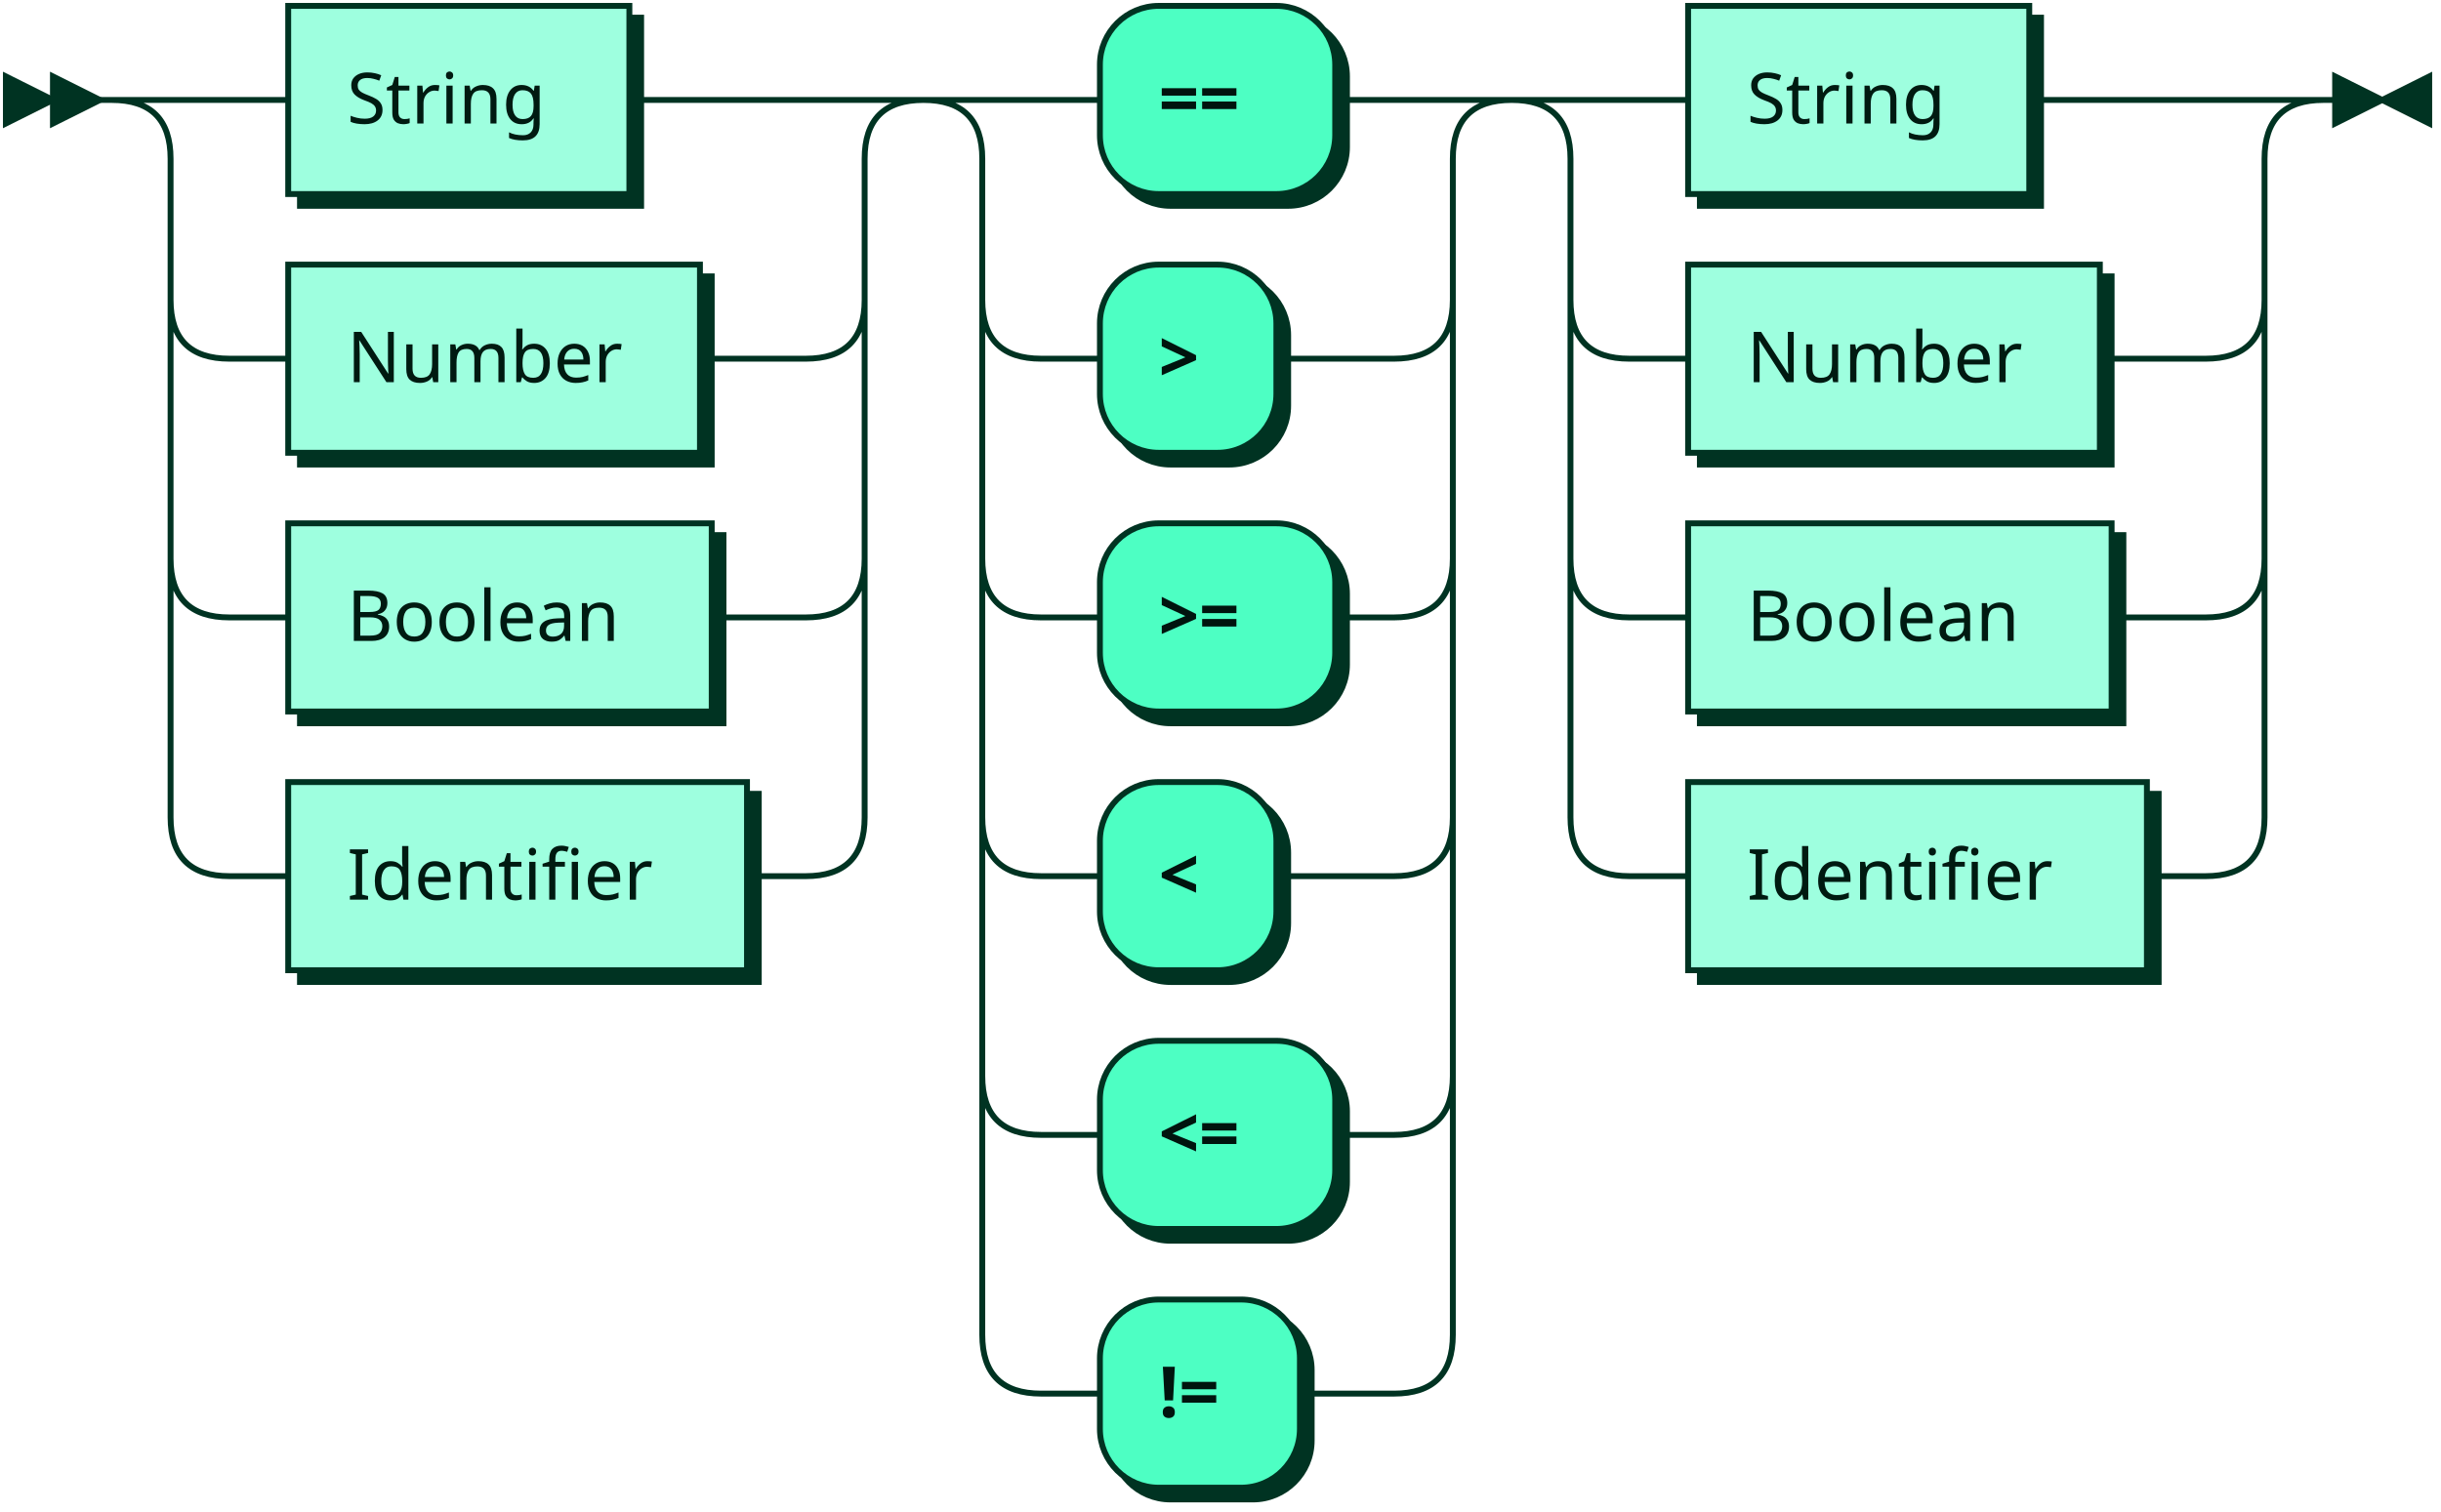
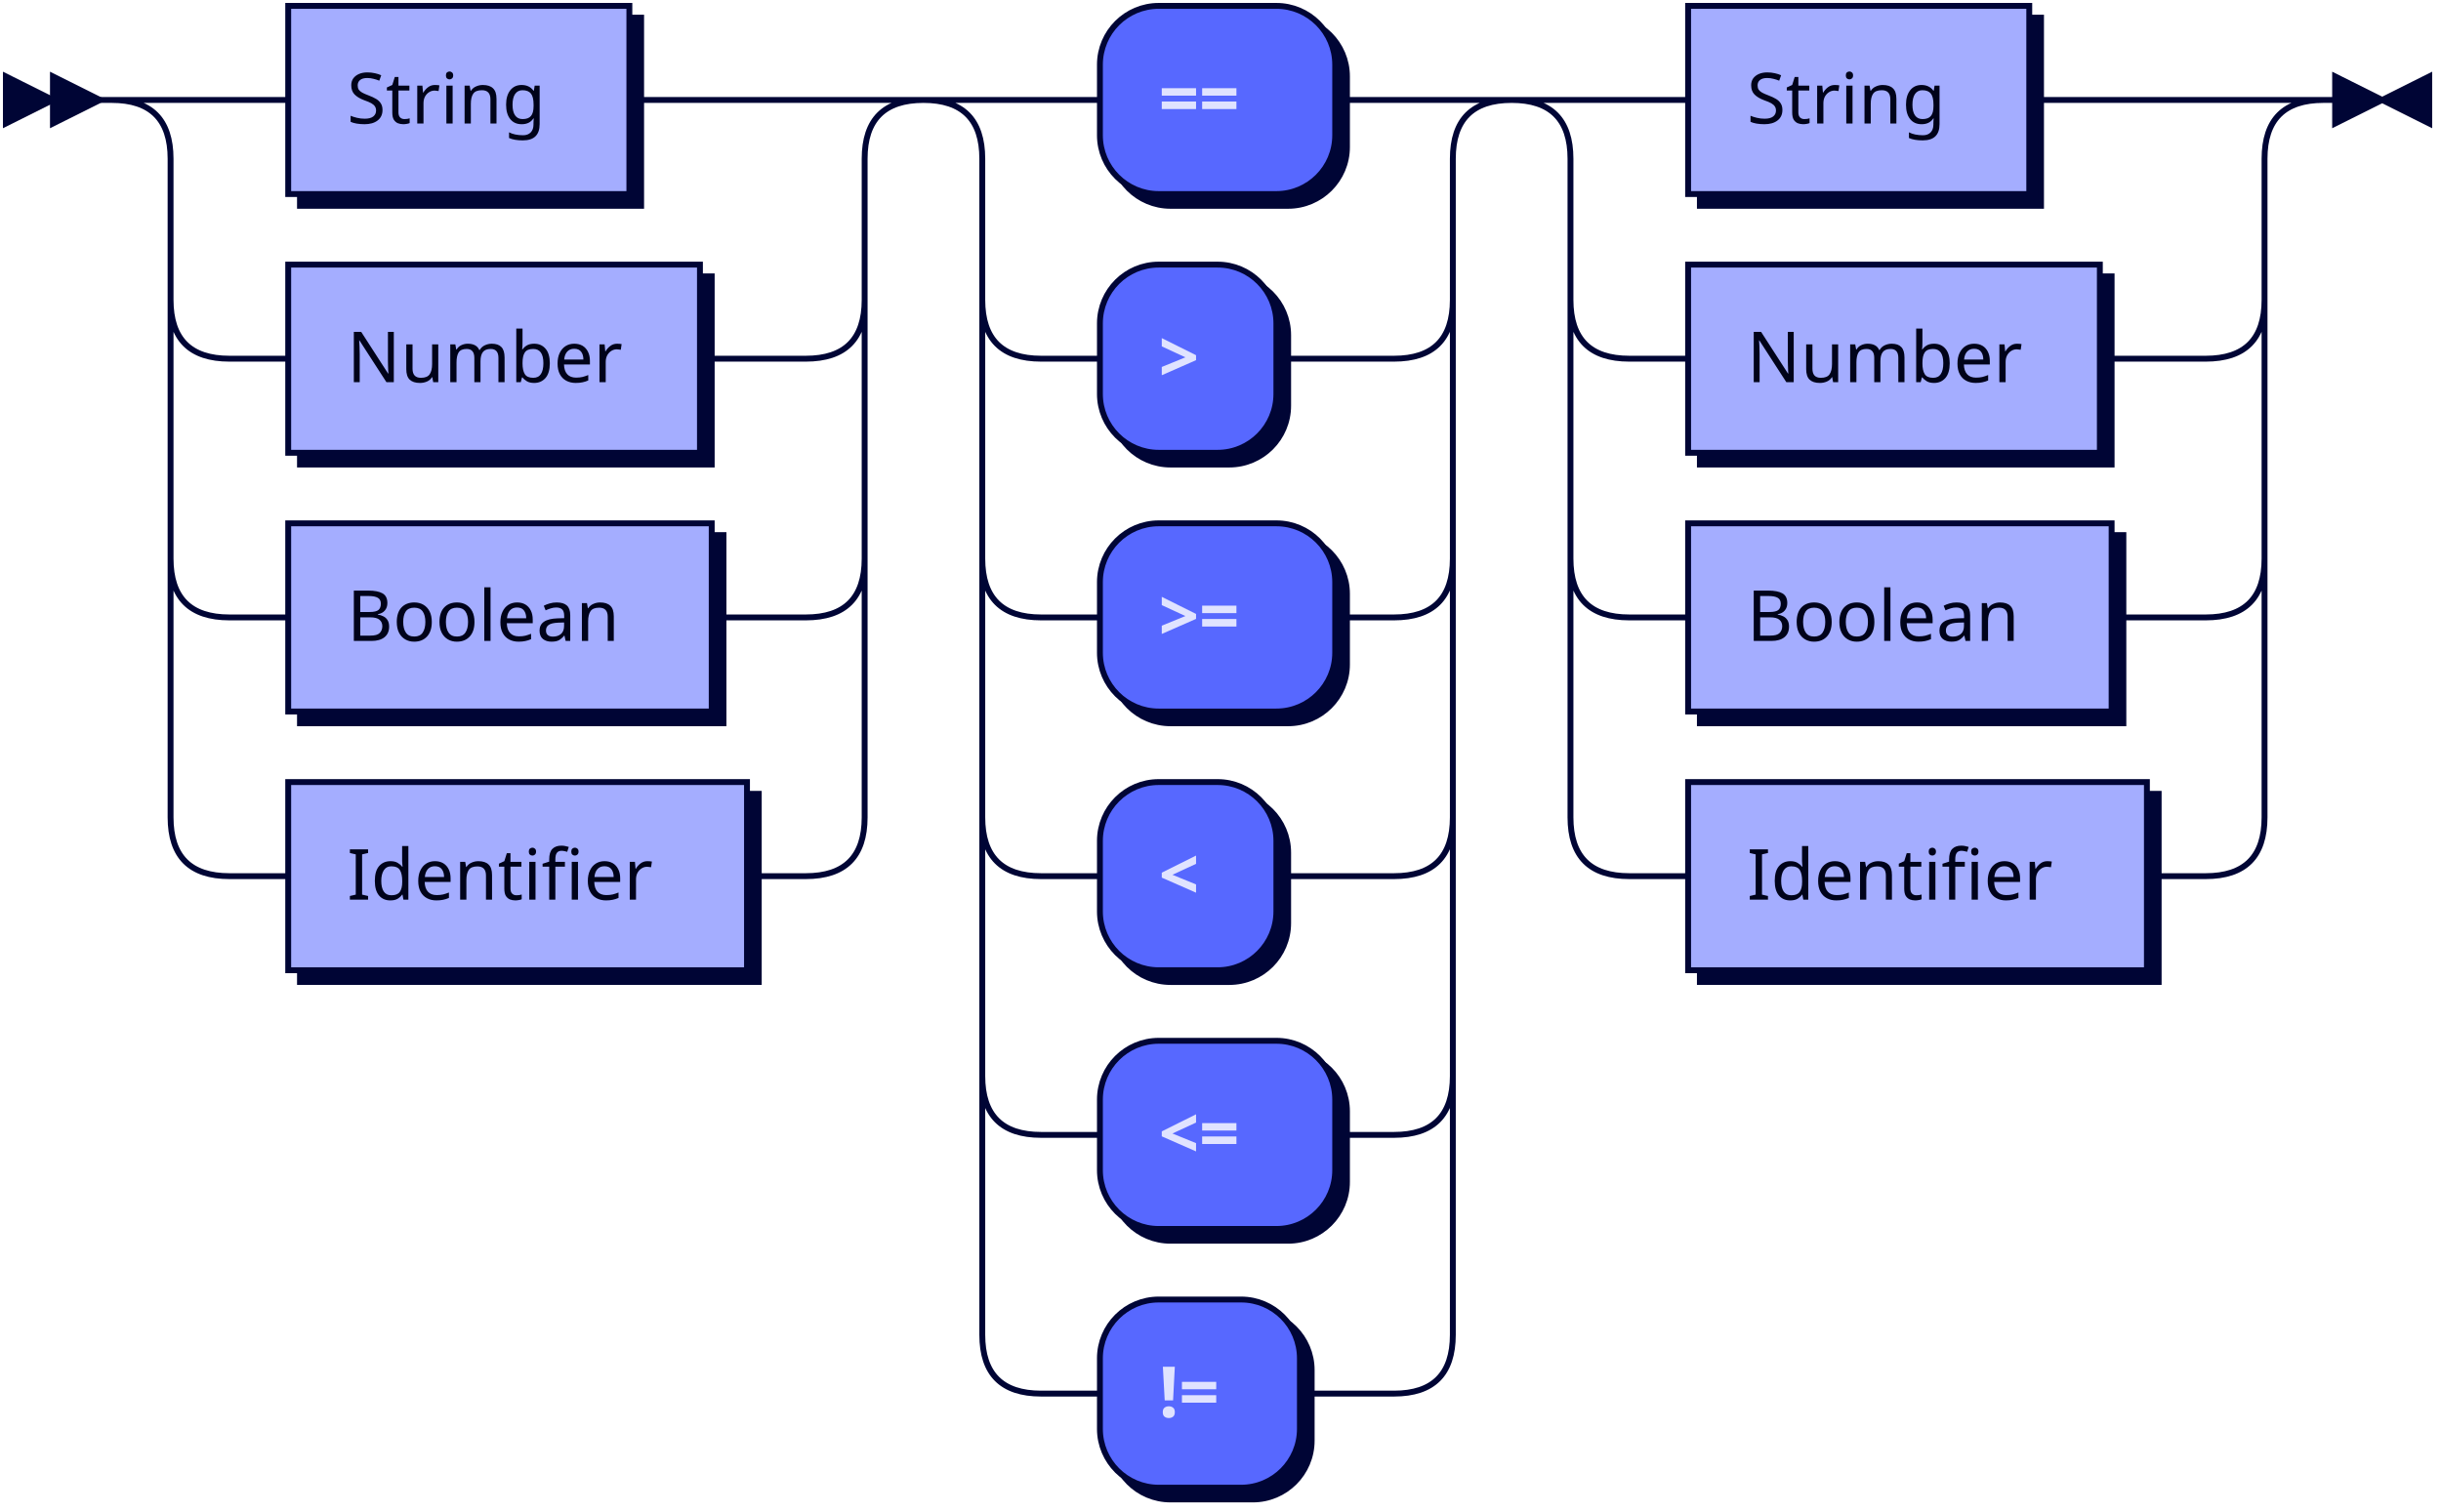
<svg xmlns="http://www.w3.org/2000/svg" xmlns:xlink="http://www.w3.org/1999/xlink" width="415" height="257">
  <defs>
    <style type="text/css">
    @namespace "http://www.w3.org/2000/svg";
-     .line                 {fill: none; stroke: #003322; stroke-width: 1;}
-     .bold-line            {stroke: #00140E; shape-rendering: crispEdges; stroke-width: 2;}
-     .thin-line            {stroke: #001F14; shape-rendering: crispEdges}
-     .filled               {fill: #003322; stroke: none;}
+     .line                 {fill: none; stroke: #000535; stroke-width: 1;}
+     .bold-line            {stroke: #E0E3FF; shape-rendering: crispEdges; stroke-width: 2;}
+     .thin-line            {stroke: #00031F; shape-rendering: crispEdges}
+     .filled               {fill: #000535; stroke: none;}
    text.terminal         {font-family: Verdana, Sans-serif;
                            font-size: 12px;
-                             fill: #00140E;
+                             fill: #E0E3FF;
                            font-weight: bold;
                          }
    text.nonterminal      {font-family: Verdana, Sans-serif;
                            font-size: 12px;
-                             fill: #001A11;
+                             fill: #00031A;
                            font-weight: normal;
                          }
    text.regexp           {font-family: Verdana, Sans-serif;
                            font-size: 12px;
-                             fill: #001F14;
+                             fill: #00031F;
                            font-weight: normal;
                          }
-     rect, circle, polygon {fill: #003322; stroke: #003322;}
-     rect.terminal         {fill: #4DFFC3; stroke: #003322; stroke-width: 1;}
-     rect.nonterminal      {fill: #9EFFDF; stroke: #003322; stroke-width: 1;}
+     rect, circle, polygon {fill: #000535; stroke: #000535;}
+     rect.terminal         {fill: #5768FF; stroke: #000535; stroke-width: 1;}
+     rect.nonterminal      {fill: #A4ADFF; stroke: #000535; stroke-width: 1;}
    rect.text             {fill: none; stroke: none;}
-     polygon.regexp        {fill: #C7FFEC; stroke: #003322; stroke-width: 1;}
+     polygon.regexp        {fill: #CACFFF; stroke: #000535; stroke-width: 1;}
  </style>
  </defs>
  <polygon points="9 17 1 13 1 21" />
  <polygon points="17 17 9 13 9 21" />
  <a xlink:href="#String" xlink:title="String">
    <rect x="51" y="3" width="58" height="32" />
    <rect x="49" y="1" width="58" height="32" class="nonterminal" />
    <text class="nonterminal" x="59" y="21">String</text>
  </a>
  <a xlink:href="#Number" xlink:title="Number">
    <rect x="51" y="47" width="70" height="32" />
    <rect x="49" y="45" width="70" height="32" class="nonterminal" />
    <text class="nonterminal" x="59" y="65">Number</text>
  </a>
  <a xlink:href="#Boolean" xlink:title="Boolean">
    <rect x="51" y="91" width="72" height="32" />
    <rect x="49" y="89" width="72" height="32" class="nonterminal" />
    <text class="nonterminal" x="59" y="109">Boolean</text>
  </a>
  <a xlink:href="#Identifier" xlink:title="Identifier">
    <rect x="51" y="135" width="78" height="32" />
    <rect x="49" y="133" width="78" height="32" class="nonterminal" />
    <text class="nonterminal" x="59" y="153">Identifier</text>
  </a>
  <rect x="189" y="3" width="40" height="32" rx="10" />
  <rect x="187" y="1" width="40" height="32" class="terminal" rx="10" />
  <text class="terminal" x="197" y="21">==</text>
  <rect x="189" y="47" width="30" height="32" rx="10" />
  <rect x="187" y="45" width="30" height="32" class="terminal" rx="10" />
  <text class="terminal" x="197" y="65">&gt;</text>
  <rect x="189" y="91" width="40" height="32" rx="10" />
  <rect x="187" y="89" width="40" height="32" class="terminal" rx="10" />
  <text class="terminal" x="197" y="109">&gt;=</text>
  <rect x="189" y="135" width="30" height="32" rx="10" />
  <rect x="187" y="133" width="30" height="32" class="terminal" rx="10" />
  <text class="terminal" x="197" y="153">&lt;</text>
  <rect x="189" y="179" width="40" height="32" rx="10" />
  <rect x="187" y="177" width="40" height="32" class="terminal" rx="10" />
  <text class="terminal" x="197" y="197">&lt;=</text>
  <rect x="189" y="223" width="34" height="32" rx="10" />
  <rect x="187" y="221" width="34" height="32" class="terminal" rx="10" />
  <text class="terminal" x="197" y="241">!=</text>
  <a xlink:href="#String" xlink:title="String">
    <rect x="289" y="3" width="58" height="32" />
    <rect x="287" y="1" width="58" height="32" class="nonterminal" />
    <text class="nonterminal" x="297" y="21">String</text>
  </a>
  <a xlink:href="#Number" xlink:title="Number">
    <rect x="289" y="47" width="70" height="32" />
    <rect x="287" y="45" width="70" height="32" class="nonterminal" />
    <text class="nonterminal" x="297" y="65">Number</text>
  </a>
  <a xlink:href="#Boolean" xlink:title="Boolean">
    <rect x="289" y="91" width="72" height="32" />
    <rect x="287" y="89" width="72" height="32" class="nonterminal" />
    <text class="nonterminal" x="297" y="109">Boolean</text>
  </a>
  <a xlink:href="#Identifier" xlink:title="Identifier">
    <rect x="289" y="135" width="78" height="32" />
    <rect x="287" y="133" width="78" height="32" class="nonterminal" />
    <text class="nonterminal" x="297" y="153">Identifier</text>
  </a>
  <path class="line" d="m17 17 h2 m20 0 h10 m58 0 h10 m0 0 h20 m-118 0 h20 m98 0 h20 m-138 0 q10 0 10 10 m118 0 q0 -10 10 -10 m-128 10 v24 m118 0 v-24 m-118 24 q0 10 10 10 m98 0 q10 0 10 -10 m-108 10 h10 m70 0 h10 m0 0 h8 m-108 -10 v20 m118 0 v-20 m-118 20 v24 m118 0 v-24 m-118 24 q0 10 10 10 m98 0 q10 0 10 -10 m-108 10 h10 m72 0 h10 m0 0 h6 m-108 -10 v20 m118 0 v-20 m-118 20 v24 m118 0 v-24 m-118 24 q0 10 10 10 m98 0 q10 0 10 -10 m-108 10 h10 m78 0 h10 m40 -132 h10 m40 0 h10 m-80 0 h20 m60 0 h20 m-100 0 q10 0 10 10 m80 0 q0 -10 10 -10 m-90 10 v24 m80 0 v-24 m-80 24 q0 10 10 10 m60 0 q10 0 10 -10 m-70 10 h10 m30 0 h10 m0 0 h10 m-70 -10 v20 m80 0 v-20 m-80 20 v24 m80 0 v-24 m-80 24 q0 10 10 10 m60 0 q10 0 10 -10 m-70 10 h10 m40 0 h10 m-70 -10 v20 m80 0 v-20 m-80 20 v24 m80 0 v-24 m-80 24 q0 10 10 10 m60 0 q10 0 10 -10 m-70 10 h10 m30 0 h10 m0 0 h10 m-70 -10 v20 m80 0 v-20 m-80 20 v24 m80 0 v-24 m-80 24 q0 10 10 10 m60 0 q10 0 10 -10 m-70 10 h10 m40 0 h10 m-70 -10 v20 m80 0 v-20 m-80 20 v24 m80 0 v-24 m-80 24 q0 10 10 10 m60 0 q10 0 10 -10 m-70 10 h10 m34 0 h10 m0 0 h6 m40 -220 h10 m58 0 h10 m0 0 h20 m-118 0 h20 m98 0 h20 m-138 0 q10 0 10 10 m118 0 q0 -10 10 -10 m-128 10 v24 m118 0 v-24 m-118 24 q0 10 10 10 m98 0 q10 0 10 -10 m-108 10 h10 m70 0 h10 m0 0 h8 m-108 -10 v20 m118 0 v-20 m-118 20 v24 m118 0 v-24 m-118 24 q0 10 10 10 m98 0 q10 0 10 -10 m-108 10 h10 m72 0 h10 m0 0 h6 m-108 -10 v20 m118 0 v-20 m-118 20 v24 m118 0 v-24 m-118 24 q0 10 10 10 m98 0 q10 0 10 -10 m-108 10 h10 m78 0 h10 m23 -132 h-3" />
  <polygon points="405 17 413 13 413 21" />
  <polygon points="405 17 397 13 397 21" />
</svg>
